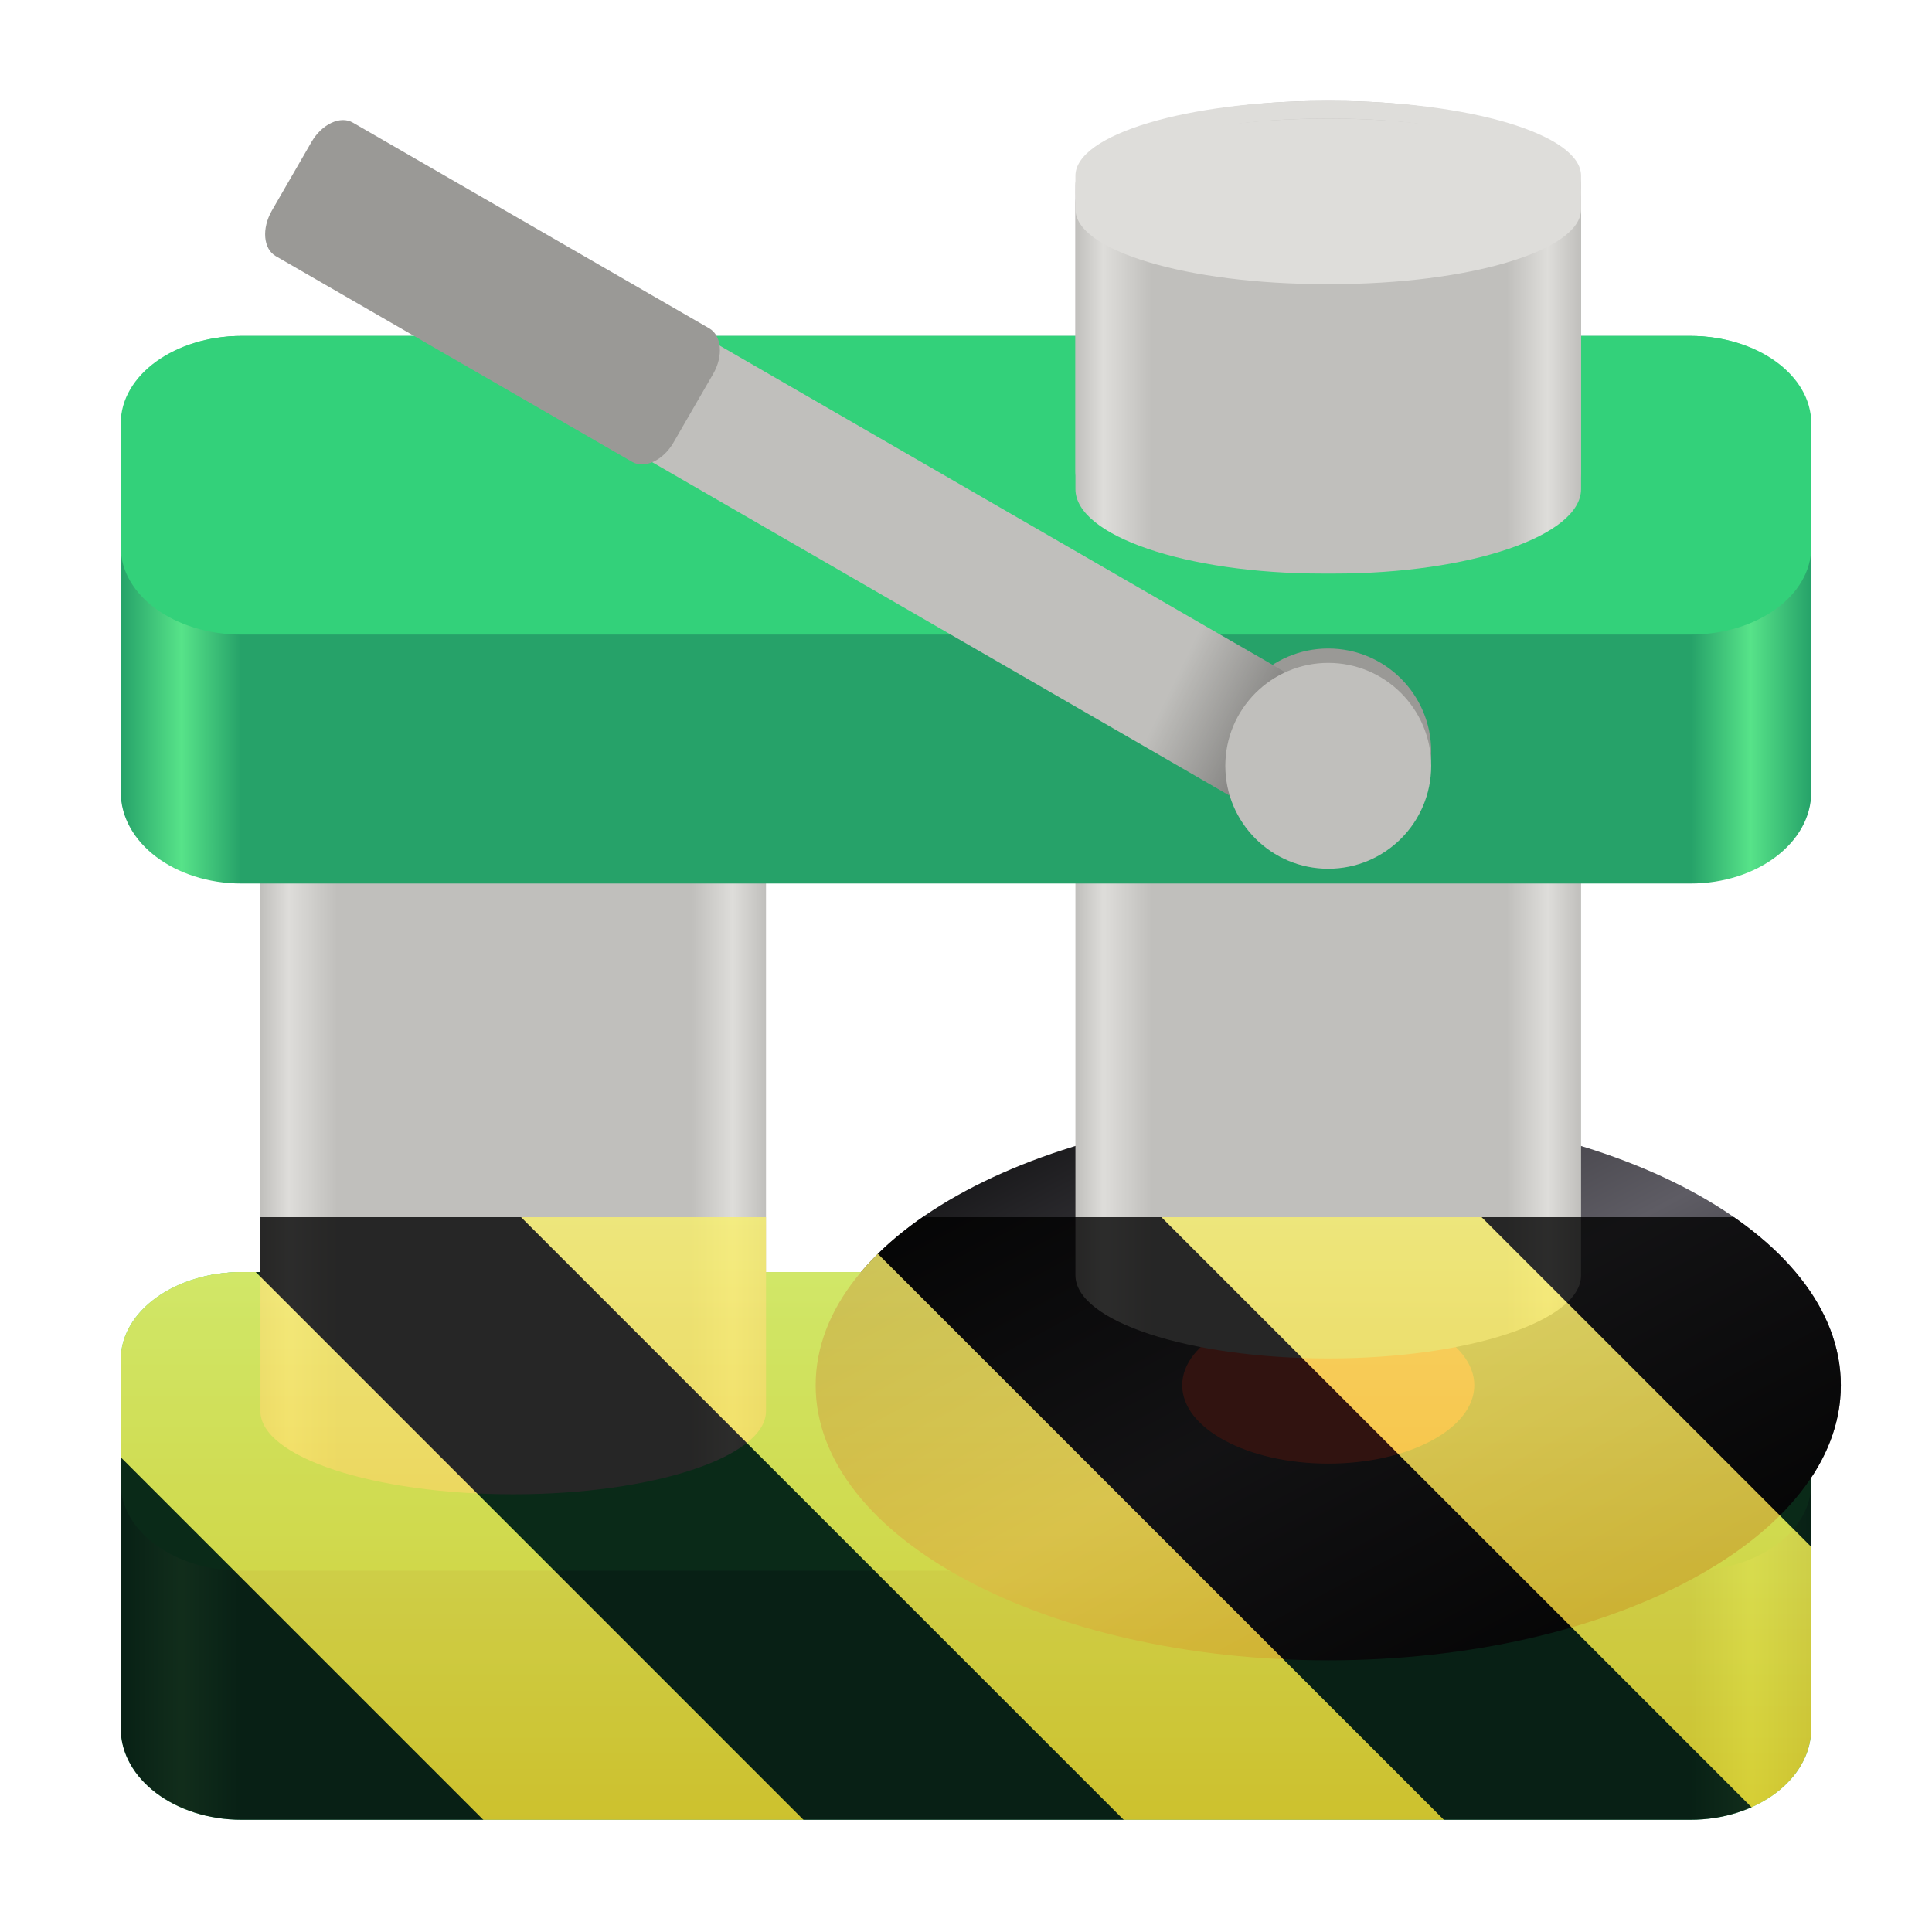
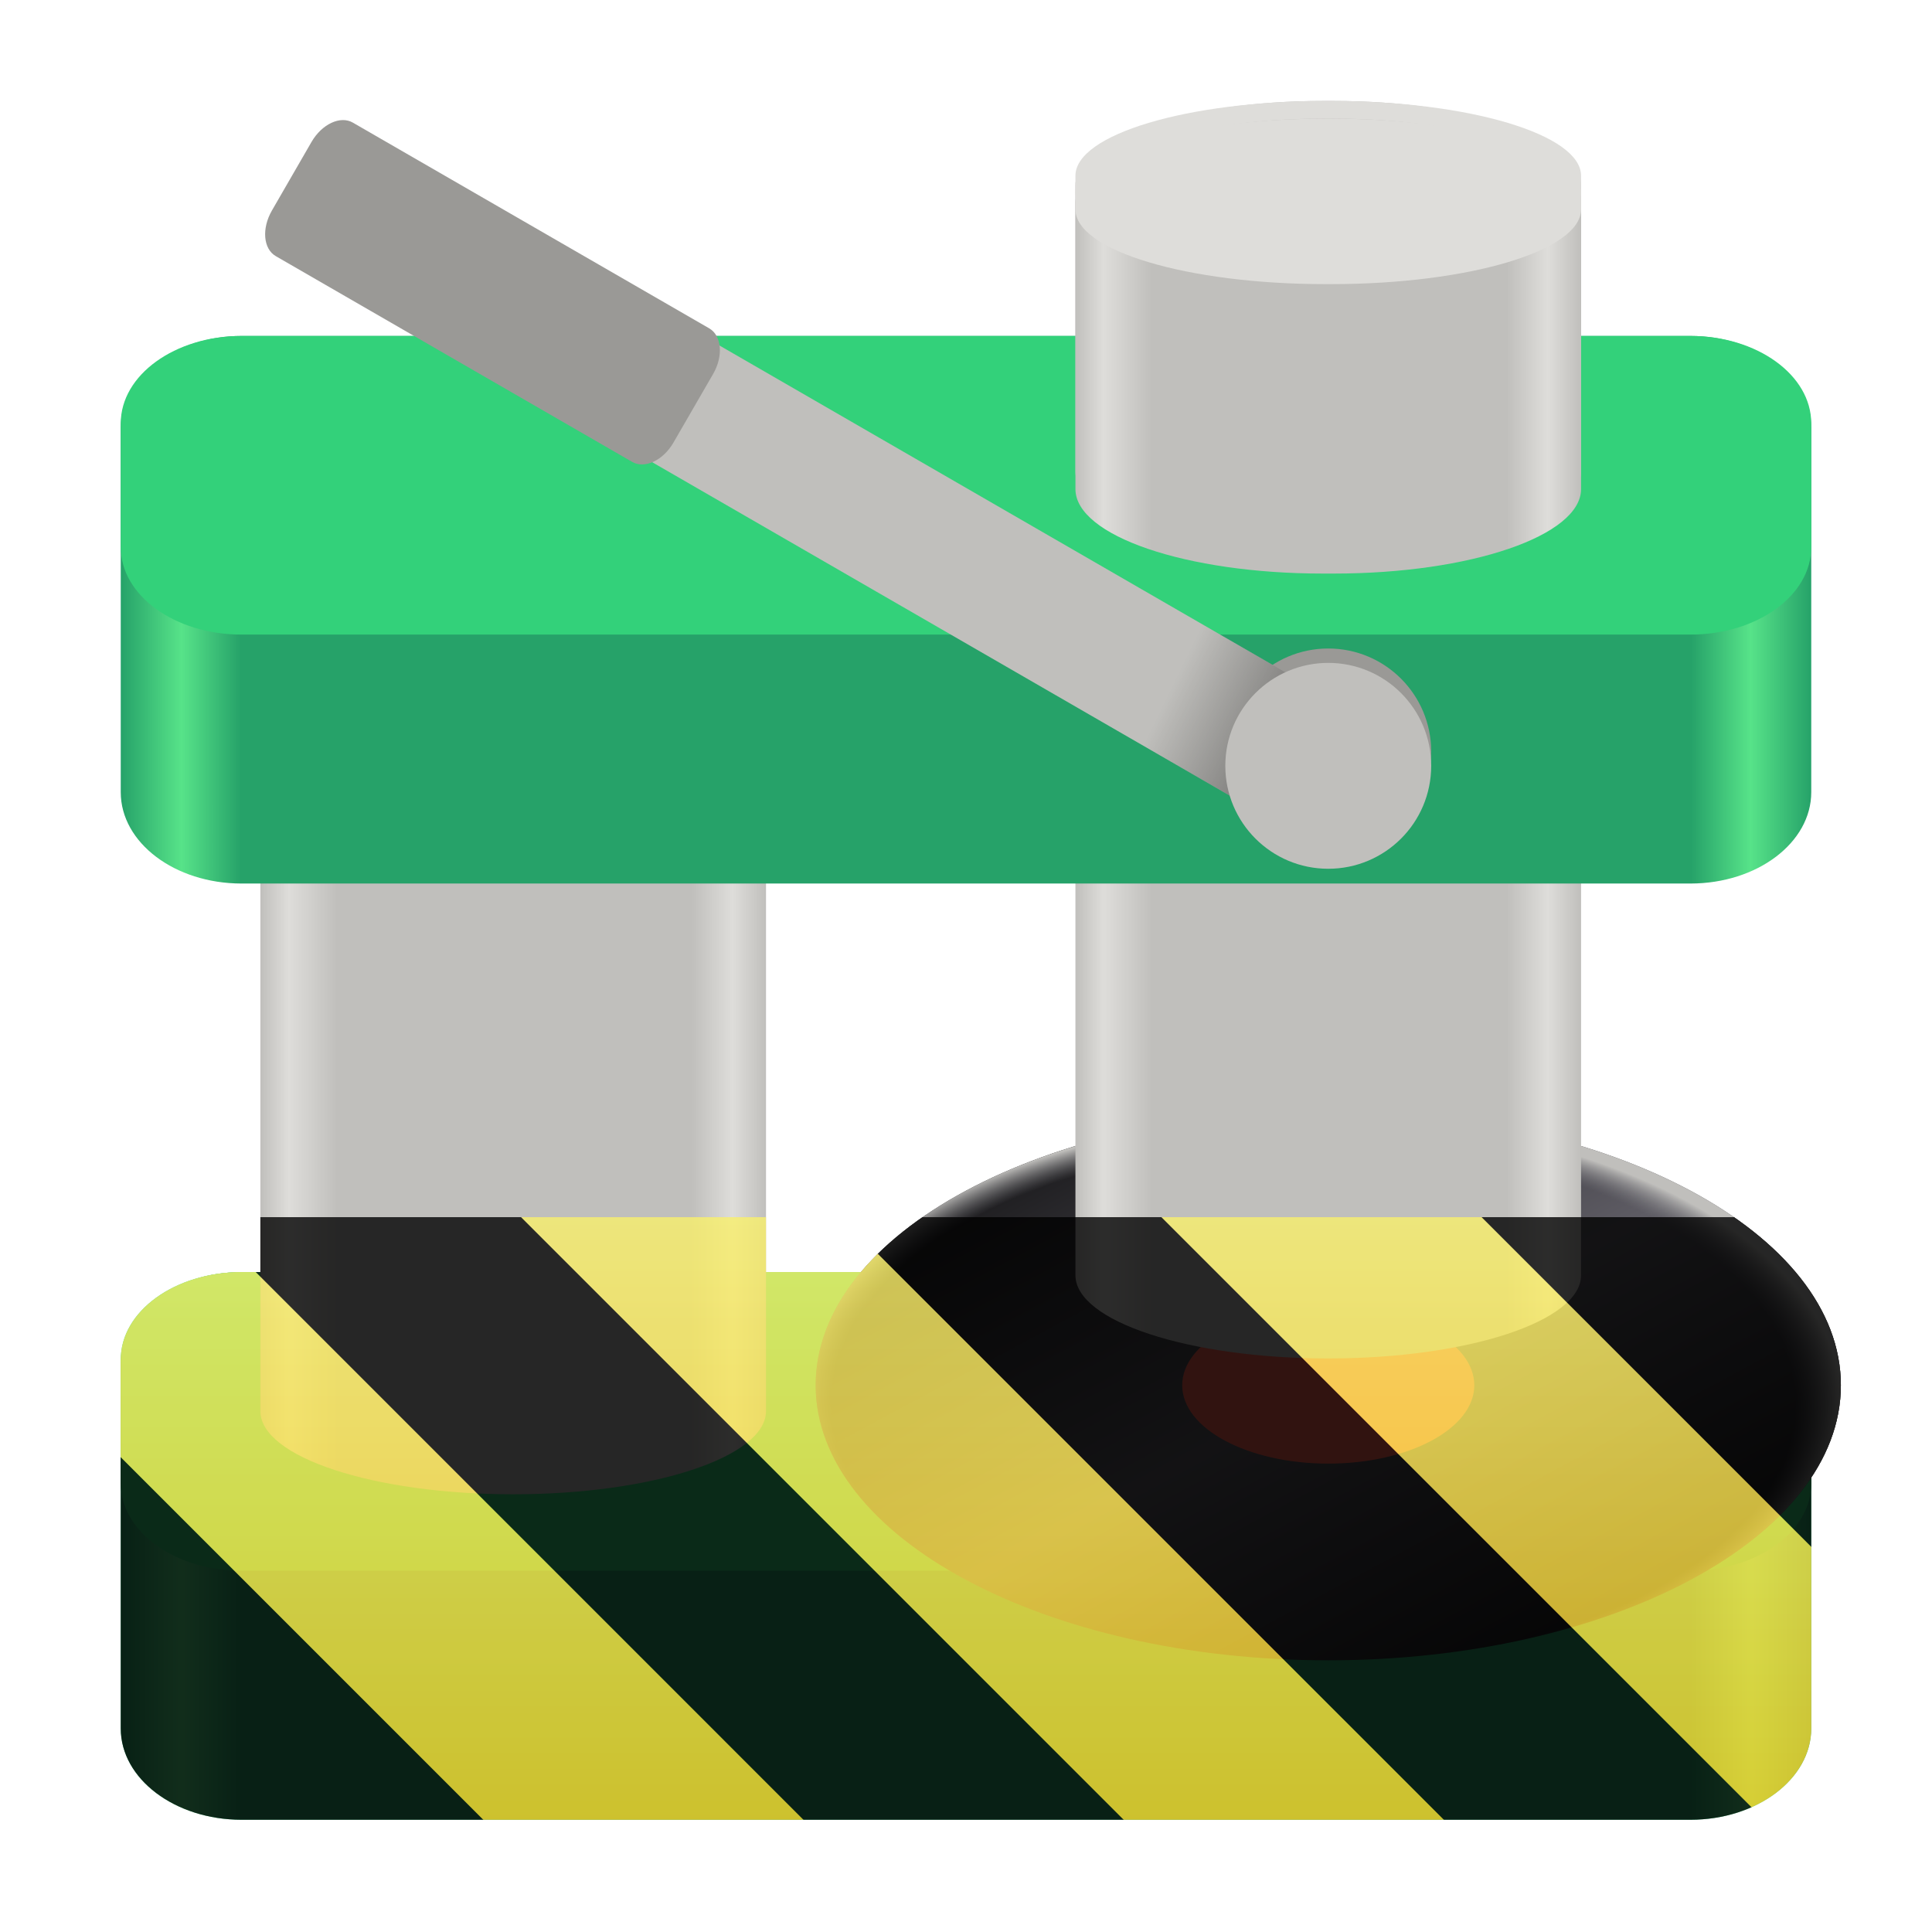
<svg xmlns="http://www.w3.org/2000/svg" xmlns:xlink="http://www.w3.org/1999/xlink" height="128px" viewBox="0 0 128 128" width="128px">
  <defs>
    <filter id="a" height="100%" width="100%" x="0%" y="0%">
      <feColorMatrix color-interpolation-filters="sRGB" values="0 0 0 0 1 0 0 0 0 1 0 0 0 0 1 0 0 0 1 0" />
    </filter>
    <linearGradient id="b" gradientUnits="userSpaceOnUse">
      <stop offset="0" stop-color="#26a269" />
      <stop offset="0.036" stop-color="#57e389" />
      <stop offset="0.071" stop-color="#26a269" />
      <stop offset="0.929" stop-color="#26a269" />
      <stop offset="0.964" stop-color="#57e389" />
      <stop offset="1" stop-color="#26a269" />
    </linearGradient>
    <linearGradient id="c" gradientTransform="matrix(0.250001 0 0 0.321804 -14.14905 252.0635)" x1="88.596" x2="536.596" xlink:href="#b" y1="-449.394" y2="-449.394" />
    <linearGradient id="d" gradientUnits="userSpaceOnUse">
      <stop offset="0" stop-color="#c0bfbc" />
      <stop offset="0.056" stop-color="#deddda" />
      <stop offset="0.152" stop-color="#c0bfbc" />
      <stop offset="0.853" stop-color="#c0bfbc" />
      <stop offset="0.934" stop-color="#deddda" />
      <stop offset="1" stop-color="#c0bfbc" />
    </linearGradient>
    <linearGradient id="e" gradientTransform="matrix(0.322996 0 0 0.562539 -122.5666 443.5292)" x1="432.869" x2="536.596" xlink:href="#d" y1="-674.242" y2="-674.242" />
    <linearGradient id="f" gradientTransform="matrix(1.952739 0 0 1.047718 -229.1763 -261.2218)" gradientUnits="userSpaceOnUse" x1="145.035" x2="179.818" y1="319.531" y2="354.315">
      <stop offset="0" />
      <stop offset="0.5" stop-color="#5e5c64" />
      <stop offset="1" />
    </linearGradient>
-     <linearGradient id="g" gradientTransform="matrix(0.322996 0 0 0.562539 -68.56658 434.5292)" x1="432.869" x2="536.596" xlink:href="#d" y1="-674.242" y2="-674.242" />
-     <linearGradient id="h" gradientTransform="matrix(0.250001 0 0 0.321804 -14.14967 190.0383)" x1="88.596" x2="536.596" xlink:href="#b" y1="-449.394" y2="-449.394" />
-     <linearGradient id="i" gradientTransform="matrix(0.322996 0 0 0.562539 -68.56645 428.5525)" x1="432.821" x2="536.596" xlink:href="#d" y1="-710.58" y2="-710.58" />
-     <mask id="j">
+     <radialGradient id="g" cx="161.783" cy="338.131" gradientTransform="matrix(2.012455 -0.00000072 0.00000031 1.092476 -238.5804 -276.4003)" gradientUnits="userSpaceOnUse" r="17.392">
+       <stop offset="0.912" stop-color="#7a7a7f" stop-opacity="0" />
+       <stop offset="1" stop-color="#c0bfbc" />
+     </radialGradient>
+     <linearGradient id="h" gradientTransform="matrix(0.322996 0 0 0.562539 -68.56658 434.5292)" x1="432.869" x2="536.596" xlink:href="#d" y1="-674.242" y2="-674.242" />
+     <linearGradient id="i" gradientTransform="matrix(0.250001 0 0 0.321804 -14.14967 190.0383)" x1="88.596" x2="536.596" xlink:href="#b" y1="-449.394" y2="-449.394" />
+     <linearGradient id="j" gradientTransform="matrix(0.322996 0 0 0.562539 -68.56645 428.5525)" x1="432.821" x2="536.596" xlink:href="#d" y1="-710.58" y2="-710.58" />
+     <mask id="k">
      <g filter="url(#a)">
        <rect fill-opacity="0.299" height="153.6" width="153.6" x="-12.8" y="-12.8" />
      </g>
    </mask>
-     <linearGradient id="k" gradientTransform="matrix(0.322996 0 0 0.562539 -68.56645 429.724)" x1="432.821" x2="536.596" xlink:href="#d" y1="-710.58" y2="-710.58" />
-     <clipPath id="l">
+     <linearGradient id="l" gradientTransform="matrix(0.322996 0 0 0.562539 -68.56645 429.724)" x1="432.821" x2="536.596" xlink:href="#d" y1="-710.58" y2="-710.58" />
+     <clipPath id="m">
      <path d="m 0 0 h 128 v 128 h -128 z m 0 0" />
    </clipPath>
-     <mask id="m">
+     <mask id="n">
      <g filter="url(#a)">
        <rect fill-opacity="0.299" height="221.184" width="221.184" x="-46.592" y="-46.592" />
      </g>
    </mask>
-     <linearGradient id="n" gradientTransform="matrix(0.5 -0.866025 0.866025 0.5 0.250056 0.814641)" gradientUnits="userSpaceOnUse" x1="-9.562" x2="-10.027" y1="110.851" y2="104.293">
+     <linearGradient id="o" gradientTransform="matrix(0.5 -0.866025 0.866025 0.5 0.250056 0.814641)" gradientUnits="userSpaceOnUse" x1="-9.562" x2="-10.027" y1="110.851" y2="104.293">
      <stop offset="0" />
      <stop offset="1" stop-opacity="0" />
    </linearGradient>
-     <clipPath id="o">
+     <clipPath id="p">
      <rect height="152" width="192" />
    </clipPath>
-     <g id="p" clip-path="url(#o)">
-       <path d="m 82.719 59.66 c 1.234 -2.133 3.281 -3.258 4.57 -2.512 l 9.891 5.711 c 1.293 0.742 1.34 3.078 0.109 5.215 c -1.234 2.133 -3.281 3.258 -4.57 2.512 l -9.891 -5.711 c -1.293 -0.742 -1.34 -3.078 -0.109 -5.215 z m 0 0" fill="url(#n)" />
+     <g id="q" clip-path="url(#p)">
+       <path d="m 82.719 59.66 c 1.234 -2.133 3.281 -3.258 4.57 -2.512 l 9.891 5.711 c 1.293 0.742 1.34 3.078 0.109 5.215 c -1.234 2.133 -3.281 3.258 -4.57 2.512 l -9.891 -5.711 c -1.293 -0.742 -1.34 -3.078 -0.109 -5.215 z m 0 0" fill="url(#o)" />
    </g>
-     <clipPath id="q">
-       <rect height="128" width="128" />
-     </clipPath>
    <clipPath id="r">
      <rect height="128" width="128" />
    </clipPath>
-     <mask id="s">
+     <clipPath id="s">
+       <rect height="128" width="128" />
+     </clipPath>
+     <mask id="t">
      <g filter="url(#a)">
-         <g clip-path="url(#r)" filter="url(#a)">
-           <g clip-path="url(#q)">
+         <g clip-path="url(#s)" filter="url(#a)">
+           <g clip-path="url(#r)">
            <path d="m 16 84.281 h 96 c 4.418 0 8 2.707 8 6.051 v 24.18 c 0 3.34 -3.582 6.051 -8 6.051 h -96 c -4.418 0 -8 -2.711 -8 -6.051 v -24.18 c 0 -3.344 3.582 -6.051 8 -6.051 z m 0 0" fill="url(#c)" />
            <path d="m 16 84.281 h 96 c 4.418 0 8 2.594 8 5.793 v 8.203 c 0 3.199 -3.582 5.789 -8 5.789 h -96 c -4.418 0 -8 -2.59 -8 -5.789 v -8.203 c 0 -3.199 3.582 -5.793 8 -5.793 z m 0 0" fill="#33d17a" />
            <path d="m 34 49.062 c 9.25 0 16.75 2.469 16.75 5.512 v 38.914 c 0 3.043 -7.5 5.512 -16.75 5.512 s -16.75 -2.469 -16.75 -5.512 v -38.914 c 0 -3.043 7.5 -5.512 16.75 -5.512 z m 0 0" fill="url(#e)" />
            <path d="m 121.961 91.777 c 0 10.066 -15.203 18.223 -33.961 18.223 s -33.961 -8.156 -33.961 -18.223 c 0 -10.062 15.203 -18.219 33.961 -18.219 s 33.961 8.156 33.961 18.219 z m 0 0" fill="url(#f)" />
+             <path d="m 121.961 91.777 c 0 10.066 -15.203 18.223 -33.961 18.223 s -33.961 -8.156 -33.961 -18.223 c 0 -10.062 15.203 -18.219 33.961 -18.219 s 33.961 8.156 33.961 18.219 z m 0 0" fill="url(#g)" />
            <path d="m 97.676 91.777 c 0 2.867 -4.332 5.191 -9.676 5.191 s -9.676 -2.324 -9.676 -5.191 c 0 -2.867 4.332 -5.191 9.676 -5.191 s 9.676 2.324 9.676 5.191 z m 0 0" fill="#f66151" />
-             <path d="m 88 40.062 c 9.25 0 16.75 2.469 16.75 5.512 v 38.914 c 0 3.043 -7.5 5.512 -16.75 5.512 s -16.75 -2.469 -16.75 -5.512 v -38.914 c 0 -3.043 7.5 -5.512 16.75 -5.512 z m 0 0" fill="url(#g)" />
-             <path d="m 16 22.258 h 96 c 4.418 0 8 2.707 8 6.047 v 24.18 c 0 3.344 -3.582 6.051 -8 6.051 h -96 c -4.418 0 -8 -2.707 -8 -6.051 v -24.18 c 0 -3.34 3.582 -6.047 8 -6.047 z m 0 0" fill="url(#h)" />
+             <path d="m 88 40.062 c 9.25 0 16.75 2.469 16.75 5.512 v 38.914 c 0 3.043 -7.5 5.512 -16.75 5.512 s -16.75 -2.469 -16.75 -5.512 v -38.914 c 0 -3.043 7.5 -5.512 16.75 -5.512 z m 0 0" fill="url(#h)" />
+             <path d="m 16 22.258 h 96 c 4.418 0 8 2.707 8 6.047 v 24.18 c 0 3.344 -3.582 6.051 -8 6.051 h -96 c -4.418 0 -8 -2.707 -8 -6.051 v -24.18 c 0 -3.34 3.582 -6.047 8 -6.047 z m 0 0" fill="url(#i)" />
            <path d="m 16 22.258 h 96 c 4.418 0 8 2.59 8 5.789 v 8.203 c 0 3.199 -3.582 5.793 -8 5.793 h -96 c -4.418 0 -8 -2.594 -8 -5.793 v -8.203 c 0 -3.199 3.582 -5.789 8 -5.789 z m 0 0" fill="#33d17a" />
-             <path d="m 87.625 6.688 h 0.75 c 9.043 0 16.375 2.508 16.375 5.598 v 18.945 c 0 3.09 -7.332 5.598 -16.375 5.598 h -0.75 c -9.043 0 -16.375 -2.508 -16.375 -5.598 v -18.945 c 0 -3.09 7.332 -5.598 16.375 -5.598 z m 0 0" fill="url(#i)" />
+             <path d="m 87.625 6.688 h 0.75 c 9.043 0 16.375 2.508 16.375 5.598 v 18.945 c 0 3.09 -7.332 5.598 -16.375 5.598 h -0.75 c -9.043 0 -16.375 -2.508 -16.375 -5.598 v -18.945 c 0 -3.09 7.332 -5.598 16.375 -5.598 z m 0 0" fill="url(#j)" />
            <path d="m 87.824 6.688 h 0.352 c 9.156 0 16.574 2.219 16.574 4.957 v 1.051 c 0 2.738 -7.418 4.957 -16.574 4.957 h -0.352 c -9.156 0 -16.574 -2.219 -16.574 -4.957 v -1.051 c 0 -2.738 7.418 -4.957 16.574 -4.957 z m 0 0" fill="#deddda" />
            <path d="m 94.82 49.785 c 0 3.766 -3.055 6.82 -6.82 6.82 s -6.82 -3.055 -6.82 -6.82 s 3.055 -6.82 6.82 -6.82 s 6.82 3.055 6.82 6.82 z m 0 0" fill="#9a9996" />
            <path d="m 21 12.648 c 1.234 -2.137 3.281 -3.262 4.57 -2.516 l 63.609 36.727 c 1.293 0.742 1.34 3.078 0.109 5.215 c -1.234 2.133 -3.281 3.258 -4.57 2.512 l -63.609 -36.723 c -1.293 -0.746 -1.34 -3.082 -0.109 -5.215 z m 0 0" fill="#c0bfbc" />
            <path d="m 18.012 13.953 l 2.625 -4.547 c 0.688 -1.188 1.914 -1.762 2.742 -1.281 l 23.609 13.629 c 0.828 0.48 0.945 1.828 0.262 3.016 l -2.629 4.547 c -0.684 1.188 -1.91 1.762 -2.738 1.285 l -23.613 -13.633 c -0.828 -0.48 -0.941 -1.828 -0.258 -3.016 z m 0 0" fill="#9a9996" />
-             <g clip-path="url(#l)">
-               <g mask="url(#m)">
-                 <use transform="matrix(1 0 0 1 -8 -16)" xlink:href="#p" />
+             <g clip-path="url(#m)">
+               <g mask="url(#n)">
+                 <use transform="matrix(1 0 0 1 -8 -16)" xlink:href="#q" />
              </g>
            </g>
            <path d="m 94.82 50.738 c 0 3.77 -3.055 6.82 -6.82 6.82 s -6.82 -3.051 -6.82 -6.82 c 0 -3.766 3.055 -6.82 6.82 -6.82 s 6.82 3.055 6.82 6.82 z m 0 0" fill="#c0bfbc" />
-             <path d="m 87.625 7.859 h 0.75 c 9.043 0 16.375 2.508 16.375 5.598 v 18.945 c 0 3.09 -7.332 5.598 -16.375 5.598 h -0.75 c -9.043 0 -16.375 -2.508 -16.375 -5.598 v -18.945 c 0 -3.09 7.332 -5.598 16.375 -5.598 z m 0 0" fill="url(#k)" />
+             <path d="m 87.625 7.859 h 0.75 c 9.043 0 16.375 2.508 16.375 5.598 v 18.945 c 0 3.09 -7.332 5.598 -16.375 5.598 h -0.75 c -9.043 0 -16.375 -2.508 -16.375 -5.598 v -18.945 c 0 -3.09 7.332 -5.598 16.375 -5.598 z m 0 0" fill="url(#l)" />
            <path d="m 87.824 7.859 h 0.352 c 9.156 0 16.574 2.219 16.574 4.957 v 1.051 c 0 2.738 -7.418 4.957 -16.574 4.957 h -0.352 c -9.156 0 -16.574 -2.219 -16.574 -4.957 v -1.051 c 0 -2.738 7.418 -4.957 16.574 -4.957 z m 0 0" fill="#deddda" />
          </g>
        </g>
      </g>
    </mask>
-     <mask id="t">
+     <mask id="u">
      <g filter="url(#a)">
        <rect fill-opacity="0.8" height="184.32" width="184.32" x="-28.16" y="-28.16" />
      </g>
    </mask>
-     <linearGradient id="u" gradientTransform="matrix(0 0.37 -0.98462 0 295.385 -30.36)" gradientUnits="userSpaceOnUse" x1="300" x2="428" y1="235" y2="235">
+     <linearGradient id="v" gradientTransform="matrix(0 0.37 -0.98462 0 295.385 -30.36)" gradientUnits="userSpaceOnUse" x1="300" x2="428" y1="235" y2="235">
      <stop offset="0" stop-color="#f9f06b" />
      <stop offset="1" stop-color="#f5c211" />
    </linearGradient>
-     <clipPath id="v">
+     <clipPath id="w">
      <rect height="128" width="128" />
    </clipPath>
-     <clipPath id="w">
+     <clipPath id="x">
      <rect height="128" width="128" />
    </clipPath>
  </defs>
  <path d="m 16 84.281 h 96 c 4.418 0 8 2.707 8 6.051 v 24.18 c 0 3.34 -3.582 6.051 -8 6.051 h -96 c -4.418 0 -8 -2.711 -8 -6.051 v -24.18 c 0 -3.344 3.582 -6.051 8 -6.051 z m 0 0" fill="url(#c)" />
  <path d="m 16 84.281 h 96 c 4.418 0 8 2.594 8 5.793 v 8.203 c 0 3.199 -3.582 5.789 -8 5.789 h -96 c -4.418 0 -8 -2.59 -8 -5.789 v -8.203 c 0 -3.199 3.582 -5.793 8 -5.793 z m 0 0" fill="#33d17a" />
  <path d="m 34 49.062 c 9.25 0 16.75 2.469 16.75 5.512 v 38.914 c 0 3.043 -7.5 5.512 -16.75 5.512 s -16.75 -2.469 -16.75 -5.512 v -38.914 c 0 -3.043 7.5 -5.512 16.75 -5.512 z m 0 0" fill="url(#e)" />
  <path d="m 121.961 91.777 c 0 10.066 -15.203 18.223 -33.961 18.223 s -33.961 -8.156 -33.961 -18.223 c 0 -10.062 15.203 -18.219 33.961 -18.219 s 33.961 8.156 33.961 18.219 z m 0 0" fill="url(#f)" />
+   <path d="m 121.961 91.777 c 0 10.066 -15.203 18.223 -33.961 18.223 s -33.961 -8.156 -33.961 -18.223 c 0 -10.062 15.203 -18.219 33.961 -18.219 s 33.961 8.156 33.961 18.219 z m 0 0" fill="url(#g)" />
  <path d="m 97.676 91.777 c 0 2.867 -4.332 5.191 -9.676 5.191 s -9.676 -2.324 -9.676 -5.191 c 0 -2.867 4.332 -5.191 9.676 -5.191 s 9.676 2.324 9.676 5.191 z m 0 0" fill="#f66151" />
-   <path d="m 88 40.062 c 9.25 0 16.75 2.469 16.75 5.512 v 38.914 c 0 3.043 -7.5 5.512 -16.75 5.512 s -16.75 -2.469 -16.75 -5.512 v -38.914 c 0 -3.043 7.5 -5.512 16.75 -5.512 z m 0 0" fill="url(#g)" />
-   <path d="m 16 22.258 h 96 c 4.418 0 8 2.707 8 6.047 v 24.18 c 0 3.344 -3.582 6.051 -8 6.051 h -96 c -4.418 0 -8 -2.707 -8 -6.051 v -24.18 c 0 -3.34 3.582 -6.047 8 -6.047 z m 0 0" fill="url(#h)" />
+   <path d="m 88 40.062 c 9.25 0 16.75 2.469 16.75 5.512 v 38.914 c 0 3.043 -7.5 5.512 -16.75 5.512 s -16.75 -2.469 -16.75 -5.512 v -38.914 c 0 -3.043 7.5 -5.512 16.75 -5.512 z m 0 0" fill="url(#h)" />
+   <path d="m 16 22.258 h 96 c 4.418 0 8 2.707 8 6.047 v 24.18 c 0 3.344 -3.582 6.051 -8 6.051 h -96 c -4.418 0 -8 -2.707 -8 -6.051 v -24.18 c 0 -3.34 3.582 -6.047 8 -6.047 z m 0 0" fill="url(#i)" />
  <path d="m 16 22.258 h 96 c 4.418 0 8 2.59 8 5.789 v 8.203 c 0 3.199 -3.582 5.793 -8 5.793 h -96 c -4.418 0 -8 -2.594 -8 -5.793 v -8.203 c 0 -3.199 3.582 -5.789 8 -5.789 z m 0 0" fill="#33d17a" />
-   <path d="m 87.625 6.688 h 0.75 c 9.043 0 16.375 2.508 16.375 5.598 v 18.945 c 0 3.09 -7.332 5.598 -16.375 5.598 h -0.75 c -9.043 0 -16.375 -2.508 -16.375 -5.598 v -18.945 c 0 -3.09 7.332 -5.598 16.375 -5.598 z m 0 0" fill="url(#i)" />
+   <path d="m 87.625 6.688 h 0.75 c 9.043 0 16.375 2.508 16.375 5.598 v 18.945 c 0 3.09 -7.332 5.598 -16.375 5.598 h -0.75 c -9.043 0 -16.375 -2.508 -16.375 -5.598 v -18.945 c 0 -3.09 7.332 -5.598 16.375 -5.598 z m 0 0" fill="url(#j)" />
  <path d="m 87.824 6.688 h 0.352 c 9.156 0 16.574 2.219 16.574 4.957 v 1.051 c 0 2.738 -7.418 4.957 -16.574 4.957 h -0.352 c -9.156 0 -16.574 -2.219 -16.574 -4.957 v -1.051 c 0 -2.738 7.418 -4.957 16.574 -4.957 z m 0 0" fill="#deddda" />
  <path d="m 94.82 49.785 c 0 3.766 -3.055 6.82 -6.82 6.82 s -6.82 -3.055 -6.82 -6.82 s 3.055 -6.82 6.82 -6.82 s 6.82 3.055 6.82 6.82 z m 0 0" fill="#9a9996" />
  <path d="m 21 12.648 c 1.234 -2.137 3.281 -3.262 4.57 -2.516 l 63.609 36.727 c 1.293 0.742 1.34 3.078 0.109 5.215 c -1.234 2.133 -3.281 3.258 -4.57 2.512 l -63.609 -36.723 c -1.293 -0.746 -1.34 -3.082 -0.109 -5.215 z m 0 0" fill="#c0bfbc" />
  <path d="m 18.012 13.953 l 2.625 -4.547 c 0.688 -1.188 1.914 -1.762 2.742 -1.281 l 23.609 13.629 c 0.828 0.48 0.945 1.828 0.262 3.016 l -2.629 4.547 c -0.684 1.188 -1.91 1.762 -2.738 1.285 l -23.613 -13.633 c -0.828 -0.48 -0.941 -1.828 -0.258 -3.016 z m 0 0" fill="#9a9996" />
-   <g mask="url(#j)">
-     <use transform="matrix(1 0 0 1 -8 -16)" xlink:href="#p" />
+   <g mask="url(#k)">
+     <use transform="matrix(1 0 0 1 -8 -16)" xlink:href="#q" />
  </g>
  <path d="m 94.82 50.738 c 0 3.77 -3.055 6.82 -6.82 6.82 s -6.82 -3.051 -6.82 -6.82 c 0 -3.766 3.055 -6.82 6.82 -6.82 s 6.82 3.055 6.82 6.82 z m 0 0" fill="#c0bfbc" />
-   <path d="m 87.625 7.859 h 0.75 c 9.043 0 16.375 2.508 16.375 5.598 v 18.945 c 0 3.09 -7.332 5.598 -16.375 5.598 h -0.75 c -9.043 0 -16.375 -2.508 -16.375 -5.598 v -18.945 c 0 -3.09 7.332 -5.598 16.375 -5.598 z m 0 0" fill="url(#k)" />
+   <path d="m 87.625 7.859 h 0.75 c 9.043 0 16.375 2.508 16.375 5.598 v 18.945 c 0 3.09 -7.332 5.598 -16.375 5.598 h -0.75 c -9.043 0 -16.375 -2.508 -16.375 -5.598 v -18.945 c 0 -3.09 7.332 -5.598 16.375 -5.598 z m 0 0" fill="url(#l)" />
  <path d="m 87.824 7.859 h 0.352 c 9.156 0 16.574 2.219 16.574 4.957 v 1.051 c 0 2.738 -7.418 4.957 -16.574 4.957 h -0.352 c -9.156 0 -16.574 -2.219 -16.574 -4.957 v -1.051 c 0 -2.738 7.418 -4.957 16.574 -4.957 z m 0 0" fill="#deddda" />
-   <g mask="url(#s)">
-     <g clip-path="url(#w)">
-       <g mask="url(#t)">
-         <g clip-path="url(#v)">
-           <path d="m 128 80.641 v 47.359 h -128 v -47.359 z m 0 0" fill="url(#u)" />
+   <g mask="url(#t)">
+     <g clip-path="url(#x)">
+       <g mask="url(#u)">
+         <g clip-path="url(#w)">
+           <path d="m 128 80.641 v 47.359 h -128 v -47.359 z m 0 0" fill="url(#v)" />
          <path d="m 13.309 80.641 l 47.355 47.359 h 21.215 l -47.359 -47.359 z m 42.422 0 l 47.363 47.359 h 21.215 l -47.363 -47.359 z m 42.43 0 l 29.84 29.84 v -21.211 l -8.629 -8.629 z m -98.16 7.906 v 21.215 l 18.238 18.238 h 21.215 z m 0 0" />
        </g>
      </g>
    </g>
  </g>
</svg>
